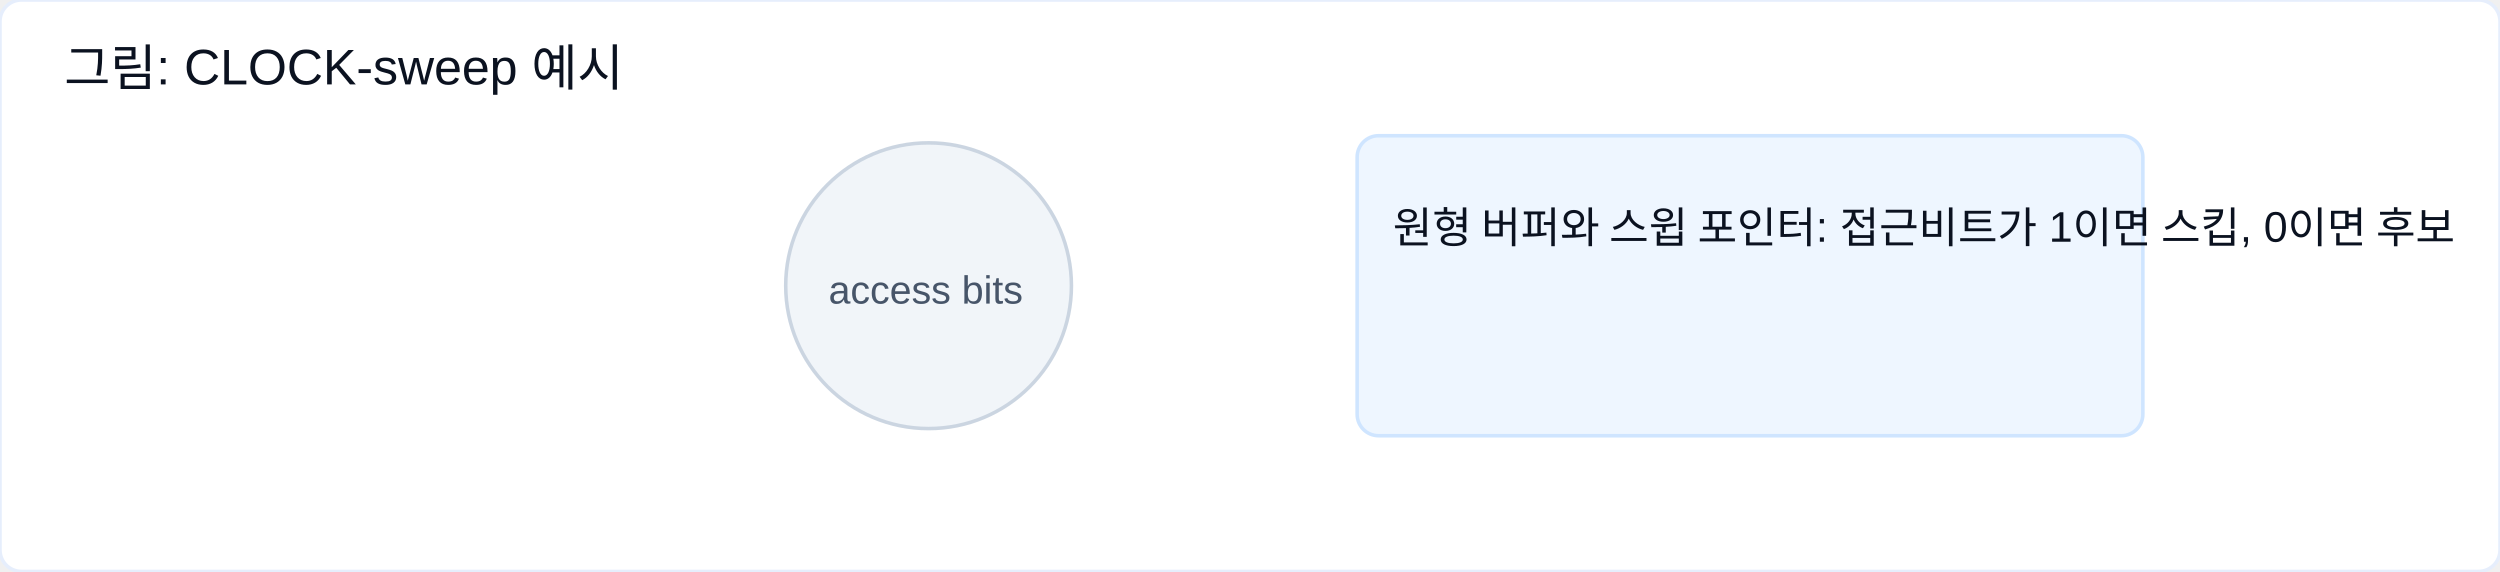
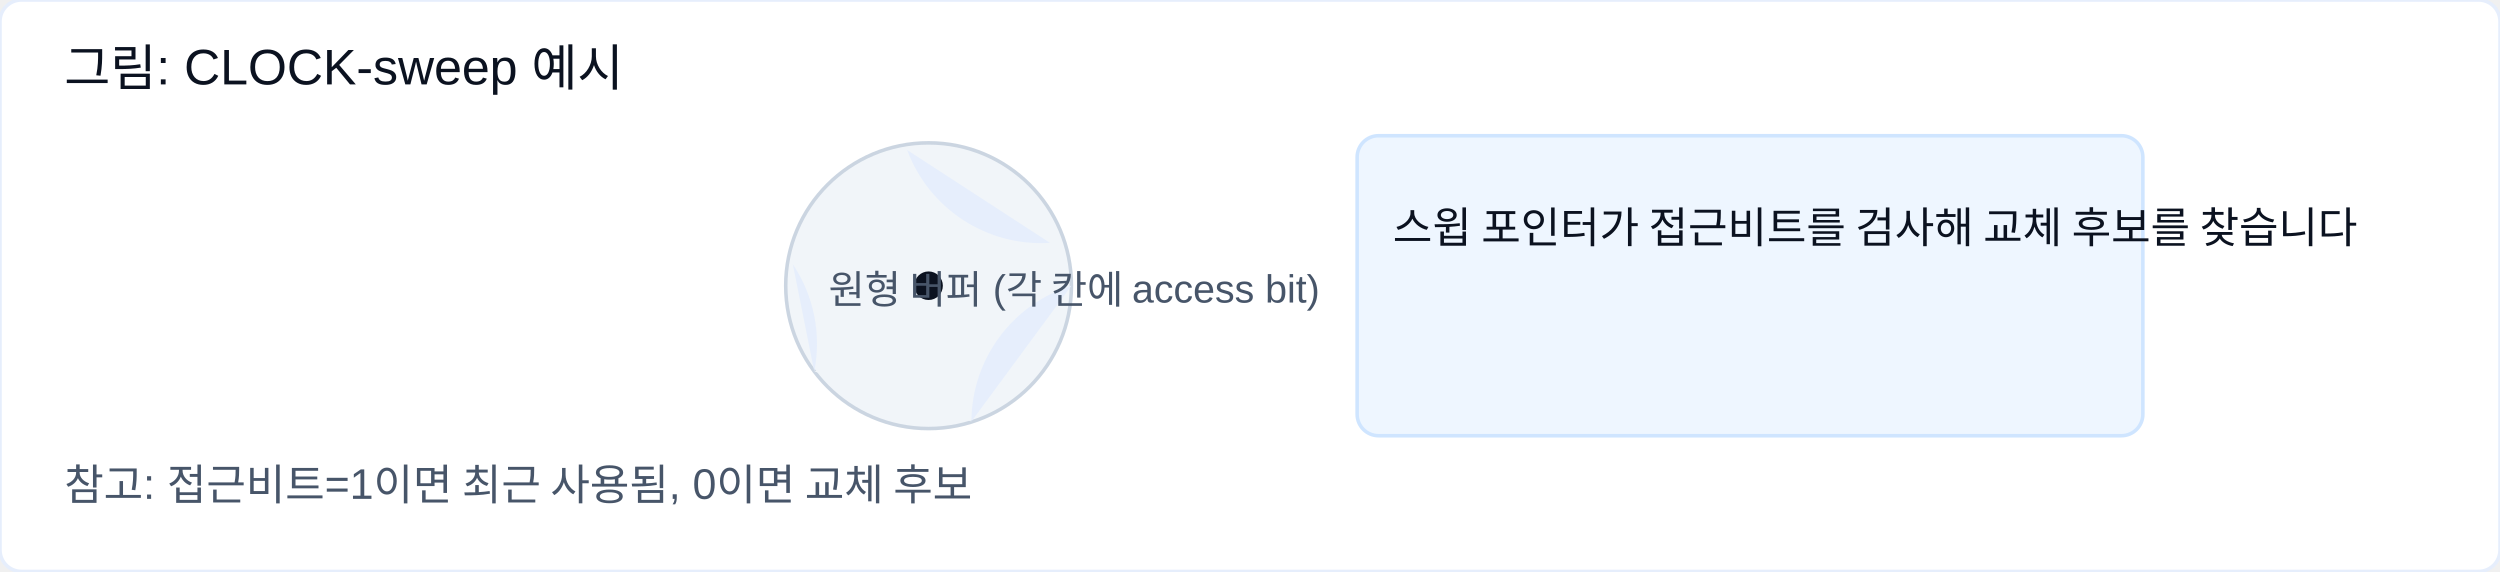
<svg xmlns="http://www.w3.org/2000/svg" width="700" height="160" viewBox="0 0 700 160" role="img" aria-label="CLOCK-sweep 도식">
  <rect width="700" height="160" fill="#ffffff" rx="6" stroke="#e6eefc" />
  <text x="18" y="24" font-family="Arial, Helvetica, sans-serif" font-size="14" fill="#0b1220">그림: CLOCK-sweep 예시</text>
  <g transform="translate(140,40)">
-     <circle cx="120" cy="40" r="40" fill="#f1f5f9" stroke="#cbd5e1" />
-     <text x="92" y="45" font-size="11" fill="#475569" font-family="Arial, Helvetica, sans-serif">access bits</text>
+     <g>
+       <circle cx="120" cy="40" r="40" fill="#f1f5f9" stroke="#cbd5e1" />
+       <g transform="translate(120,40)">
+         <path d="M40 0 A40 40 0 0 0 12 38" fill="#e6eefc" />
+         <path d="M12 38 A40 40 0 0 0 -32 24" fill="#f1f5f9" />
+         <path d="M-32 24 A40 40 0 0 0 -38 -6" fill="#e6eefc" />
+         <path d="M-38 -6 A40 40 0 0 0 -6 -38" fill="#f1f5f9" />
+         <path d="M-6 -38 A40 40 0 0 0 34 -12" fill="#e6eefc" />
+       </g>
+       <circle cx="120" cy="40" r="4" fill="#0b1220" />
+       <text x="92" y="45" font-size="11" fill="#475569" font-family="Arial, Helvetica, sans-serif">원형 버퍼 (각 칸에 access bit)</text>
+     </g>
    <rect x="240" y="-2" width="220" height="84" fill="#eef6ff" stroke="#cfe5ff" rx="6" />
-     <text x="250" y="28" font-size="12" fill="#0b1220" font-family="Arial, Helvetica, sans-serif">원형 버퍼와 스윕 포인터: 접근비트가 1이면 스킵, 0이면 후보</text>
+     <text x="250" y="28" font-size="12" fill="#0b1220" font-family="Arial, Helvetica, sans-serif">스윕 포인터가 접근비트를 검사해 교체 후보를 찾습니다</text>
  </g>
+   <text x="18" y="140" font-family="Arial, Helvetica, sans-serif" font-size="12" fill="#475569">참고: 접근비트=1이면 최근 사용됨, 0이면 교체 후보</text>
</svg>
